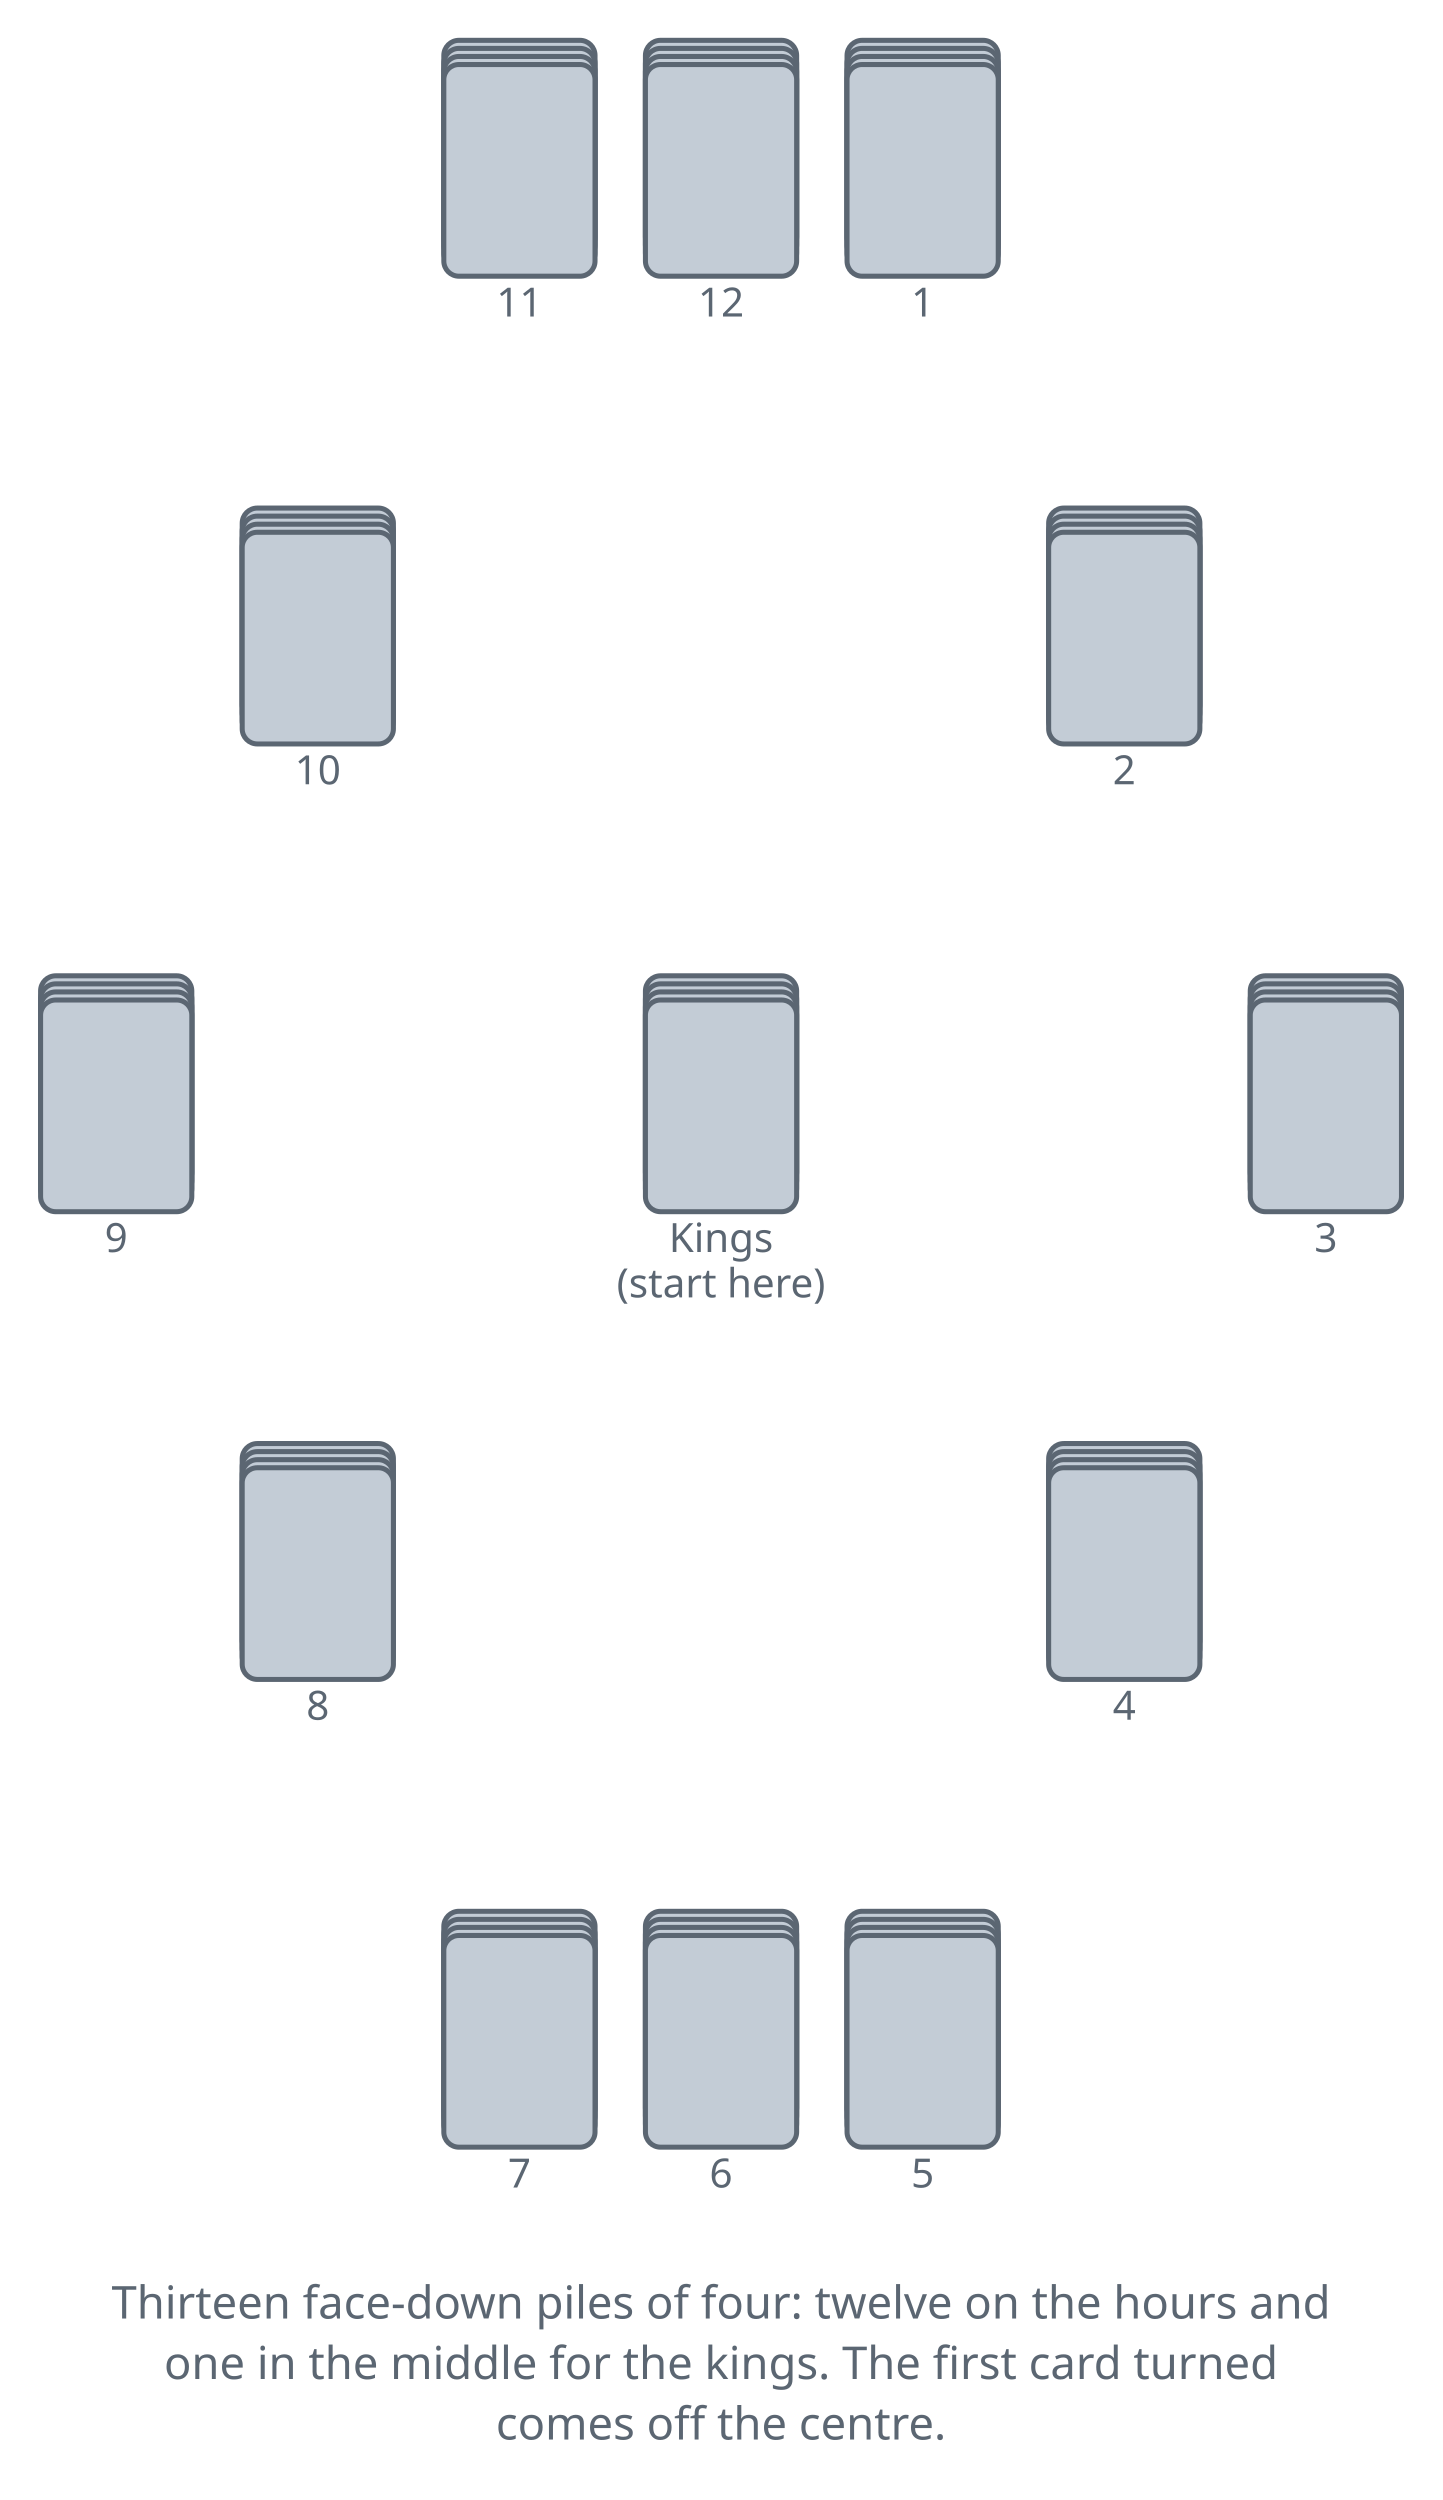
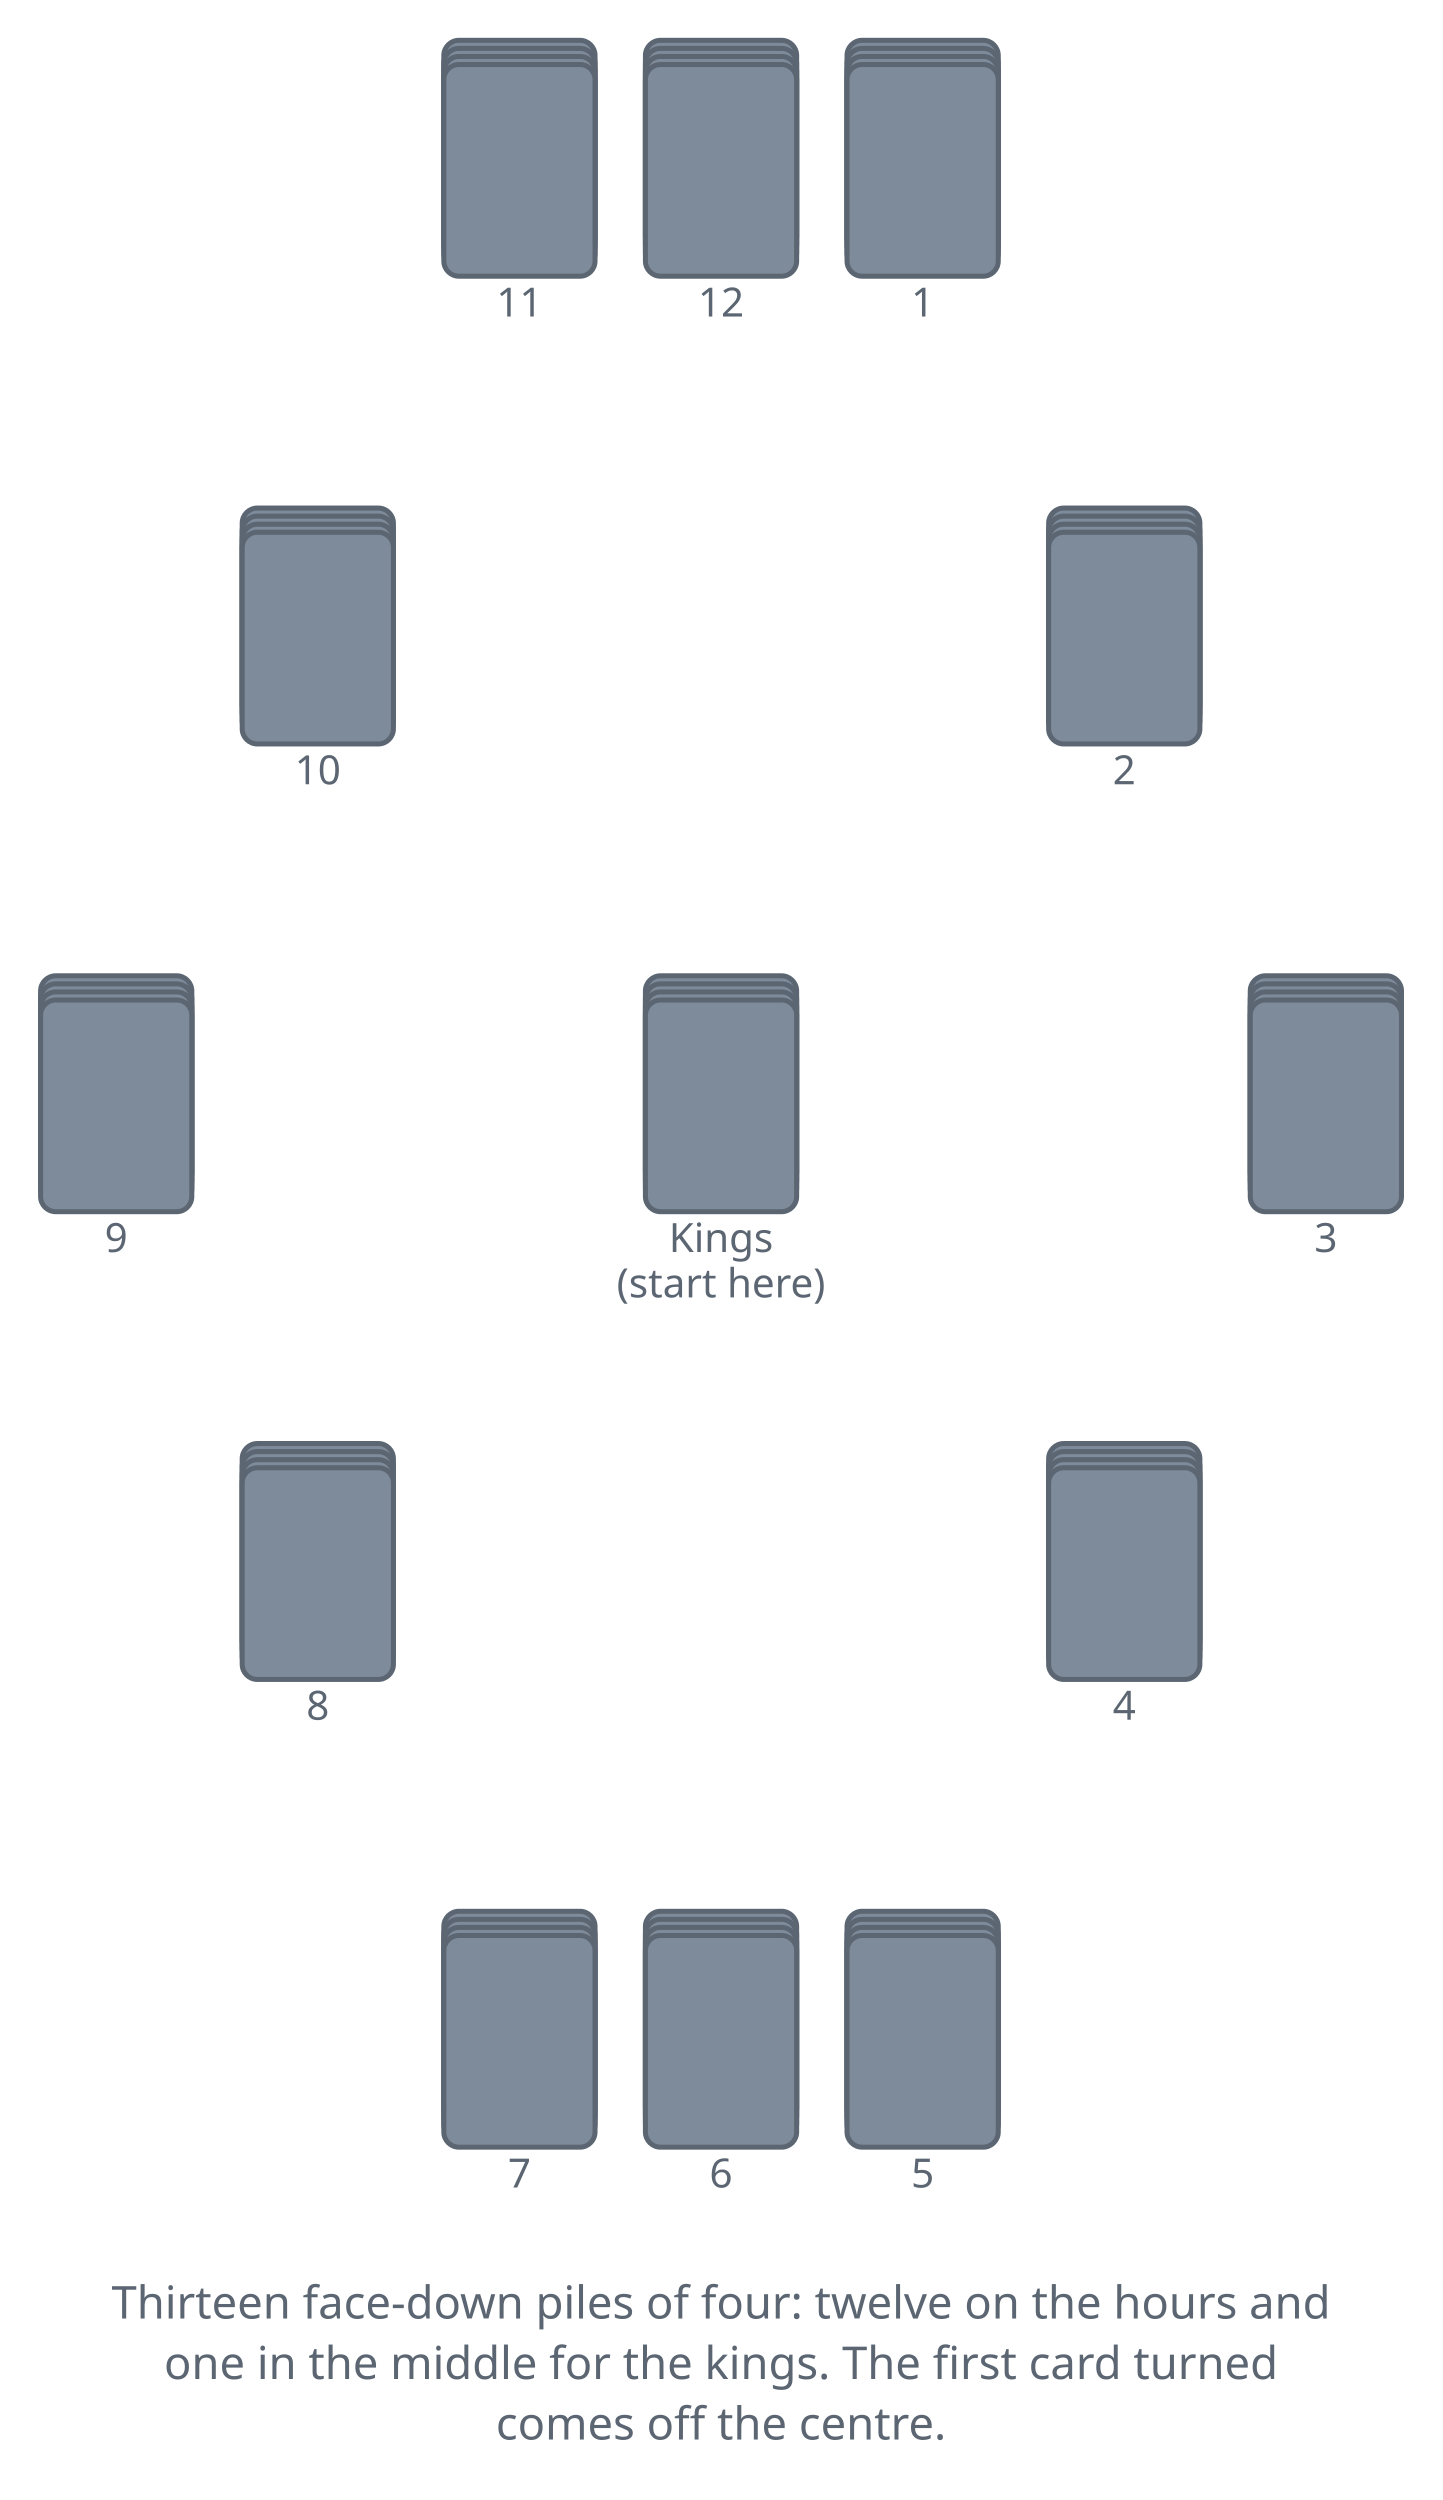
<svg xmlns="http://www.w3.org/2000/svg" viewBox="0 0 286 496" width="458" height="794" role="img" aria-label="Clock setup diagram">
-   <rect x="88.0" y="8.0" width="30" height="42" rx="3" fill="#c3ccd6" stroke="#5b6672" stroke-width="1" />
-   <rect x="88.0" y="9.6" width="30" height="42" rx="3" fill="#c3ccd6" stroke="#5b6672" stroke-width="1" />
-   <rect x="88.0" y="11.2" width="30" height="42" rx="3" fill="#c3ccd6" stroke="#5b6672" stroke-width="1" />
-   <rect x="88.0" y="12.8" width="30" height="42" rx="3" fill="#c3ccd6" stroke="#5b6672" stroke-width="1" />
-   <rect x="128.0" y="8.0" width="30" height="42" rx="3" fill="#c3ccd6" stroke="#5b6672" stroke-width="1" />
-   <rect x="128.0" y="9.6" width="30" height="42" rx="3" fill="#c3ccd6" stroke="#5b6672" stroke-width="1" />
-   <rect x="128.0" y="11.2" width="30" height="42" rx="3" fill="#c3ccd6" stroke="#5b6672" stroke-width="1" />
-   <rect x="128.0" y="12.8" width="30" height="42" rx="3" fill="#c3ccd6" stroke="#5b6672" stroke-width="1" />
-   <rect x="168.0" y="8.0" width="30" height="42" rx="3" fill="#c3ccd6" stroke="#5b6672" stroke-width="1" />
-   <rect x="168.0" y="9.6" width="30" height="42" rx="3" fill="#c3ccd6" stroke="#5b6672" stroke-width="1" />
-   <rect x="168.0" y="11.2" width="30" height="42" rx="3" fill="#c3ccd6" stroke="#5b6672" stroke-width="1" />
-   <rect x="168.0" y="12.8" width="30" height="42" rx="3" fill="#c3ccd6" stroke="#5b6672" stroke-width="1" />
-   <rect x="48.0" y="100.8" width="30" height="42" rx="3" fill="#c3ccd6" stroke="#5b6672" stroke-width="1" />
-   <rect x="48.0" y="102.4" width="30" height="42" rx="3" fill="#c3ccd6" stroke="#5b6672" stroke-width="1" />
-   <rect x="48.0" y="104.0" width="30" height="42" rx="3" fill="#c3ccd6" stroke="#5b6672" stroke-width="1" />
-   <rect x="48.0" y="105.6" width="30" height="42" rx="3" fill="#c3ccd6" stroke="#5b6672" stroke-width="1" />
-   <rect x="208.0" y="100.8" width="30" height="42" rx="3" fill="#c3ccd6" stroke="#5b6672" stroke-width="1" />
-   <rect x="208.0" y="102.4" width="30" height="42" rx="3" fill="#c3ccd6" stroke="#5b6672" stroke-width="1" />
-   <rect x="208.0" y="104.0" width="30" height="42" rx="3" fill="#c3ccd6" stroke="#5b6672" stroke-width="1" />
-   <rect x="208.0" y="105.6" width="30" height="42" rx="3" fill="#c3ccd6" stroke="#5b6672" stroke-width="1" />
-   <rect x="8.0" y="193.6" width="30" height="42" rx="3" fill="#c3ccd6" stroke="#5b6672" stroke-width="1" />
-   <rect x="8.0" y="195.2" width="30" height="42" rx="3" fill="#c3ccd6" stroke="#5b6672" stroke-width="1" />
-   <rect x="8.0" y="196.8" width="30" height="42" rx="3" fill="#c3ccd6" stroke="#5b6672" stroke-width="1" />
-   <rect x="8.0" y="198.4" width="30" height="42" rx="3" fill="#c3ccd6" stroke="#5b6672" stroke-width="1" />
-   <rect x="128.0" y="193.6" width="30" height="42" rx="3" fill="#c3ccd6" stroke="#5b6672" stroke-width="1" />
-   <rect x="128.0" y="195.2" width="30" height="42" rx="3" fill="#c3ccd6" stroke="#5b6672" stroke-width="1" />
-   <rect x="128.0" y="196.8" width="30" height="42" rx="3" fill="#c3ccd6" stroke="#5b6672" stroke-width="1" />
-   <rect x="128.0" y="198.4" width="30" height="42" rx="3" fill="#c3ccd6" stroke="#5b6672" stroke-width="1" />
-   <rect x="248.0" y="193.6" width="30" height="42" rx="3" fill="#c3ccd6" stroke="#5b6672" stroke-width="1" />
-   <rect x="248.0" y="195.2" width="30" height="42" rx="3" fill="#c3ccd6" stroke="#5b6672" stroke-width="1" />
-   <rect x="248.0" y="196.8" width="30" height="42" rx="3" fill="#c3ccd6" stroke="#5b6672" stroke-width="1" />
-   <rect x="248.0" y="198.4" width="30" height="42" rx="3" fill="#c3ccd6" stroke="#5b6672" stroke-width="1" />
-   <rect x="48.0" y="286.4" width="30" height="42" rx="3" fill="#c3ccd6" stroke="#5b6672" stroke-width="1" />
-   <rect x="48.0" y="288.0" width="30" height="42" rx="3" fill="#c3ccd6" stroke="#5b6672" stroke-width="1" />
-   <rect x="48.0" y="289.6" width="30" height="42" rx="3" fill="#c3ccd6" stroke="#5b6672" stroke-width="1" />
-   <rect x="48.0" y="291.2" width="30" height="42" rx="3" fill="#c3ccd6" stroke="#5b6672" stroke-width="1" />
-   <rect x="208.0" y="286.4" width="30" height="42" rx="3" fill="#c3ccd6" stroke="#5b6672" stroke-width="1" />
-   <rect x="208.0" y="288.0" width="30" height="42" rx="3" fill="#c3ccd6" stroke="#5b6672" stroke-width="1" />
-   <rect x="208.0" y="289.6" width="30" height="42" rx="3" fill="#c3ccd6" stroke="#5b6672" stroke-width="1" />
-   <rect x="208.0" y="291.2" width="30" height="42" rx="3" fill="#c3ccd6" stroke="#5b6672" stroke-width="1" />
-   <rect x="88.0" y="379.2" width="30" height="42" rx="3" fill="#c3ccd6" stroke="#5b6672" stroke-width="1" />
-   <rect x="88.0" y="380.8" width="30" height="42" rx="3" fill="#c3ccd6" stroke="#5b6672" stroke-width="1" />
-   <rect x="88.0" y="382.4" width="30" height="42" rx="3" fill="#c3ccd6" stroke="#5b6672" stroke-width="1" />
-   <rect x="88.0" y="384.0" width="30" height="42" rx="3" fill="#c3ccd6" stroke="#5b6672" stroke-width="1" />
-   <rect x="128.0" y="379.2" width="30" height="42" rx="3" fill="#c3ccd6" stroke="#5b6672" stroke-width="1" />
-   <rect x="128.0" y="380.8" width="30" height="42" rx="3" fill="#c3ccd6" stroke="#5b6672" stroke-width="1" />
-   <rect x="128.0" y="382.4" width="30" height="42" rx="3" fill="#c3ccd6" stroke="#5b6672" stroke-width="1" />
-   <rect x="128.0" y="384.0" width="30" height="42" rx="3" fill="#c3ccd6" stroke="#5b6672" stroke-width="1" />
-   <rect x="168.0" y="379.2" width="30" height="42" rx="3" fill="#c3ccd6" stroke="#5b6672" stroke-width="1" />
-   <rect x="168.0" y="380.8" width="30" height="42" rx="3" fill="#c3ccd6" stroke="#5b6672" stroke-width="1" />
-   <rect x="168.0" y="382.4" width="30" height="42" rx="3" fill="#c3ccd6" stroke="#5b6672" stroke-width="1" />
-   <rect x="168.0" y="384.0" width="30" height="42" rx="3" fill="#c3ccd6" stroke="#5b6672" stroke-width="1" />
+   <rect x="88.0" y="8.0" width="30" height="42" rx="3" fill="#7e8b9a" stroke="#5b6672" stroke-width="1" />
+   <rect x="88.0" y="9.6" width="30" height="42" rx="3" fill="#7e8b9a" stroke="#5b6672" stroke-width="1" />
+   <rect x="88.0" y="11.2" width="30" height="42" rx="3" fill="#7e8b9a" stroke="#5b6672" stroke-width="1" />
+   <rect x="88.0" y="12.8" width="30" height="42" rx="3" fill="#7e8b9a" stroke="#5b6672" stroke-width="1" />
+   <rect x="128.0" y="8.0" width="30" height="42" rx="3" fill="#7e8b9a" stroke="#5b6672" stroke-width="1" />
+   <rect x="128.0" y="9.6" width="30" height="42" rx="3" fill="#7e8b9a" stroke="#5b6672" stroke-width="1" />
+   <rect x="128.0" y="11.2" width="30" height="42" rx="3" fill="#7e8b9a" stroke="#5b6672" stroke-width="1" />
+   <rect x="128.0" y="12.8" width="30" height="42" rx="3" fill="#7e8b9a" stroke="#5b6672" stroke-width="1" />
+   <rect x="168.0" y="8.0" width="30" height="42" rx="3" fill="#7e8b9a" stroke="#5b6672" stroke-width="1" />
+   <rect x="168.0" y="9.6" width="30" height="42" rx="3" fill="#7e8b9a" stroke="#5b6672" stroke-width="1" />
+   <rect x="168.0" y="11.2" width="30" height="42" rx="3" fill="#7e8b9a" stroke="#5b6672" stroke-width="1" />
+   <rect x="168.0" y="12.8" width="30" height="42" rx="3" fill="#7e8b9a" stroke="#5b6672" stroke-width="1" />
+   <rect x="48.0" y="100.8" width="30" height="42" rx="3" fill="#7e8b9a" stroke="#5b6672" stroke-width="1" />
+   <rect x="48.0" y="102.4" width="30" height="42" rx="3" fill="#7e8b9a" stroke="#5b6672" stroke-width="1" />
+   <rect x="48.0" y="104.0" width="30" height="42" rx="3" fill="#7e8b9a" stroke="#5b6672" stroke-width="1" />
+   <rect x="48.0" y="105.6" width="30" height="42" rx="3" fill="#7e8b9a" stroke="#5b6672" stroke-width="1" />
+   <rect x="208.0" y="100.8" width="30" height="42" rx="3" fill="#7e8b9a" stroke="#5b6672" stroke-width="1" />
+   <rect x="208.0" y="102.4" width="30" height="42" rx="3" fill="#7e8b9a" stroke="#5b6672" stroke-width="1" />
+   <rect x="208.0" y="104.0" width="30" height="42" rx="3" fill="#7e8b9a" stroke="#5b6672" stroke-width="1" />
+   <rect x="208.0" y="105.6" width="30" height="42" rx="3" fill="#7e8b9a" stroke="#5b6672" stroke-width="1" />
+   <rect x="8.0" y="193.6" width="30" height="42" rx="3" fill="#7e8b9a" stroke="#5b6672" stroke-width="1" />
+   <rect x="8.0" y="195.2" width="30" height="42" rx="3" fill="#7e8b9a" stroke="#5b6672" stroke-width="1" />
+   <rect x="8.0" y="196.8" width="30" height="42" rx="3" fill="#7e8b9a" stroke="#5b6672" stroke-width="1" />
+   <rect x="8.0" y="198.4" width="30" height="42" rx="3" fill="#7e8b9a" stroke="#5b6672" stroke-width="1" />
+   <rect x="128.0" y="193.6" width="30" height="42" rx="3" fill="#7e8b9a" stroke="#5b6672" stroke-width="1" />
+   <rect x="128.0" y="195.2" width="30" height="42" rx="3" fill="#7e8b9a" stroke="#5b6672" stroke-width="1" />
+   <rect x="128.0" y="196.8" width="30" height="42" rx="3" fill="#7e8b9a" stroke="#5b6672" stroke-width="1" />
+   <rect x="128.0" y="198.4" width="30" height="42" rx="3" fill="#7e8b9a" stroke="#5b6672" stroke-width="1" />
+   <rect x="248.0" y="193.6" width="30" height="42" rx="3" fill="#7e8b9a" stroke="#5b6672" stroke-width="1" />
+   <rect x="248.0" y="195.2" width="30" height="42" rx="3" fill="#7e8b9a" stroke="#5b6672" stroke-width="1" />
+   <rect x="248.0" y="196.8" width="30" height="42" rx="3" fill="#7e8b9a" stroke="#5b6672" stroke-width="1" />
+   <rect x="248.0" y="198.4" width="30" height="42" rx="3" fill="#7e8b9a" stroke="#5b6672" stroke-width="1" />
+   <rect x="48.0" y="286.4" width="30" height="42" rx="3" fill="#7e8b9a" stroke="#5b6672" stroke-width="1" />
+   <rect x="48.0" y="288.0" width="30" height="42" rx="3" fill="#7e8b9a" stroke="#5b6672" stroke-width="1" />
+   <rect x="48.0" y="289.6" width="30" height="42" rx="3" fill="#7e8b9a" stroke="#5b6672" stroke-width="1" />
+   <rect x="48.0" y="291.2" width="30" height="42" rx="3" fill="#7e8b9a" stroke="#5b6672" stroke-width="1" />
+   <rect x="208.0" y="286.4" width="30" height="42" rx="3" fill="#7e8b9a" stroke="#5b6672" stroke-width="1" />
+   <rect x="208.0" y="288.0" width="30" height="42" rx="3" fill="#7e8b9a" stroke="#5b6672" stroke-width="1" />
+   <rect x="208.0" y="289.6" width="30" height="42" rx="3" fill="#7e8b9a" stroke="#5b6672" stroke-width="1" />
+   <rect x="208.0" y="291.2" width="30" height="42" rx="3" fill="#7e8b9a" stroke="#5b6672" stroke-width="1" />
+   <rect x="88.0" y="379.2" width="30" height="42" rx="3" fill="#7e8b9a" stroke="#5b6672" stroke-width="1" />
+   <rect x="88.0" y="380.8" width="30" height="42" rx="3" fill="#7e8b9a" stroke="#5b6672" stroke-width="1" />
+   <rect x="88.0" y="382.4" width="30" height="42" rx="3" fill="#7e8b9a" stroke="#5b6672" stroke-width="1" />
+   <rect x="88.0" y="384.0" width="30" height="42" rx="3" fill="#7e8b9a" stroke="#5b6672" stroke-width="1" />
+   <rect x="128.0" y="379.2" width="30" height="42" rx="3" fill="#7e8b9a" stroke="#5b6672" stroke-width="1" />
+   <rect x="128.0" y="380.8" width="30" height="42" rx="3" fill="#7e8b9a" stroke="#5b6672" stroke-width="1" />
+   <rect x="128.0" y="382.4" width="30" height="42" rx="3" fill="#7e8b9a" stroke="#5b6672" stroke-width="1" />
+   <rect x="128.0" y="384.0" width="30" height="42" rx="3" fill="#7e8b9a" stroke="#5b6672" stroke-width="1" />
+   <rect x="168.0" y="379.2" width="30" height="42" rx="3" fill="#7e8b9a" stroke="#5b6672" stroke-width="1" />
+   <rect x="168.0" y="380.8" width="30" height="42" rx="3" fill="#7e8b9a" stroke="#5b6672" stroke-width="1" />
+   <rect x="168.0" y="382.4" width="30" height="42" rx="3" fill="#7e8b9a" stroke="#5b6672" stroke-width="1" />
+   <rect x="168.0" y="384.0" width="30" height="42" rx="3" fill="#7e8b9a" stroke="#5b6672" stroke-width="1" />
  <text x="103.0" y="62.8" text-anchor="middle" font-family="system-ui, sans-serif" font-size="8" fill="#5b6672">11</text>
  <text x="143.0" y="62.8" text-anchor="middle" font-family="system-ui, sans-serif" font-size="8" fill="#5b6672">12</text>
  <text x="183.0" y="62.8" text-anchor="middle" font-family="system-ui, sans-serif" font-size="8" fill="#5b6672">1</text>
  <text x="63.0" y="155.6" text-anchor="middle" font-family="system-ui, sans-serif" font-size="8" fill="#5b6672">10</text>
  <text x="223.0" y="155.6" text-anchor="middle" font-family="system-ui, sans-serif" font-size="8" fill="#5b6672">2</text>
  <text x="23.0" y="248.4" text-anchor="middle" font-family="system-ui, sans-serif" font-size="8" fill="#5b6672">9</text>
  <text x="143.0" y="248.4" text-anchor="middle" font-family="system-ui, sans-serif" font-size="8" fill="#5b6672">Kings</text>
  <text x="143.0" y="257.4" text-anchor="middle" font-family="system-ui, sans-serif" font-size="8" fill="#5b6672">(start here)</text>
  <text x="263.0" y="248.4" text-anchor="middle" font-family="system-ui, sans-serif" font-size="8" fill="#5b6672">3</text>
  <text x="63.0" y="341.2" text-anchor="middle" font-family="system-ui, sans-serif" font-size="8" fill="#5b6672">8</text>
  <text x="223.0" y="341.2" text-anchor="middle" font-family="system-ui, sans-serif" font-size="8" fill="#5b6672">4</text>
  <text x="103.0" y="434.0" text-anchor="middle" font-family="system-ui, sans-serif" font-size="8" fill="#5b6672">7</text>
  <text x="143.0" y="434.0" text-anchor="middle" font-family="system-ui, sans-serif" font-size="8" fill="#5b6672">6</text>
  <text x="183.0" y="434.0" text-anchor="middle" font-family="system-ui, sans-serif" font-size="8" fill="#5b6672">5</text>
  <text x="143.0" y="460.0" text-anchor="middle" font-family="system-ui, sans-serif" font-size="9" fill="#5b6672">Thirteen face-down piles of four: twelve on the hours and</text>
  <text x="143.0" y="472.0" text-anchor="middle" font-family="system-ui, sans-serif" font-size="9" fill="#5b6672">one in the middle for the kings. The first card turned</text>
  <text x="143.0" y="484.0" text-anchor="middle" font-family="system-ui, sans-serif" font-size="9" fill="#5b6672">comes off the centre.</text>
</svg>
